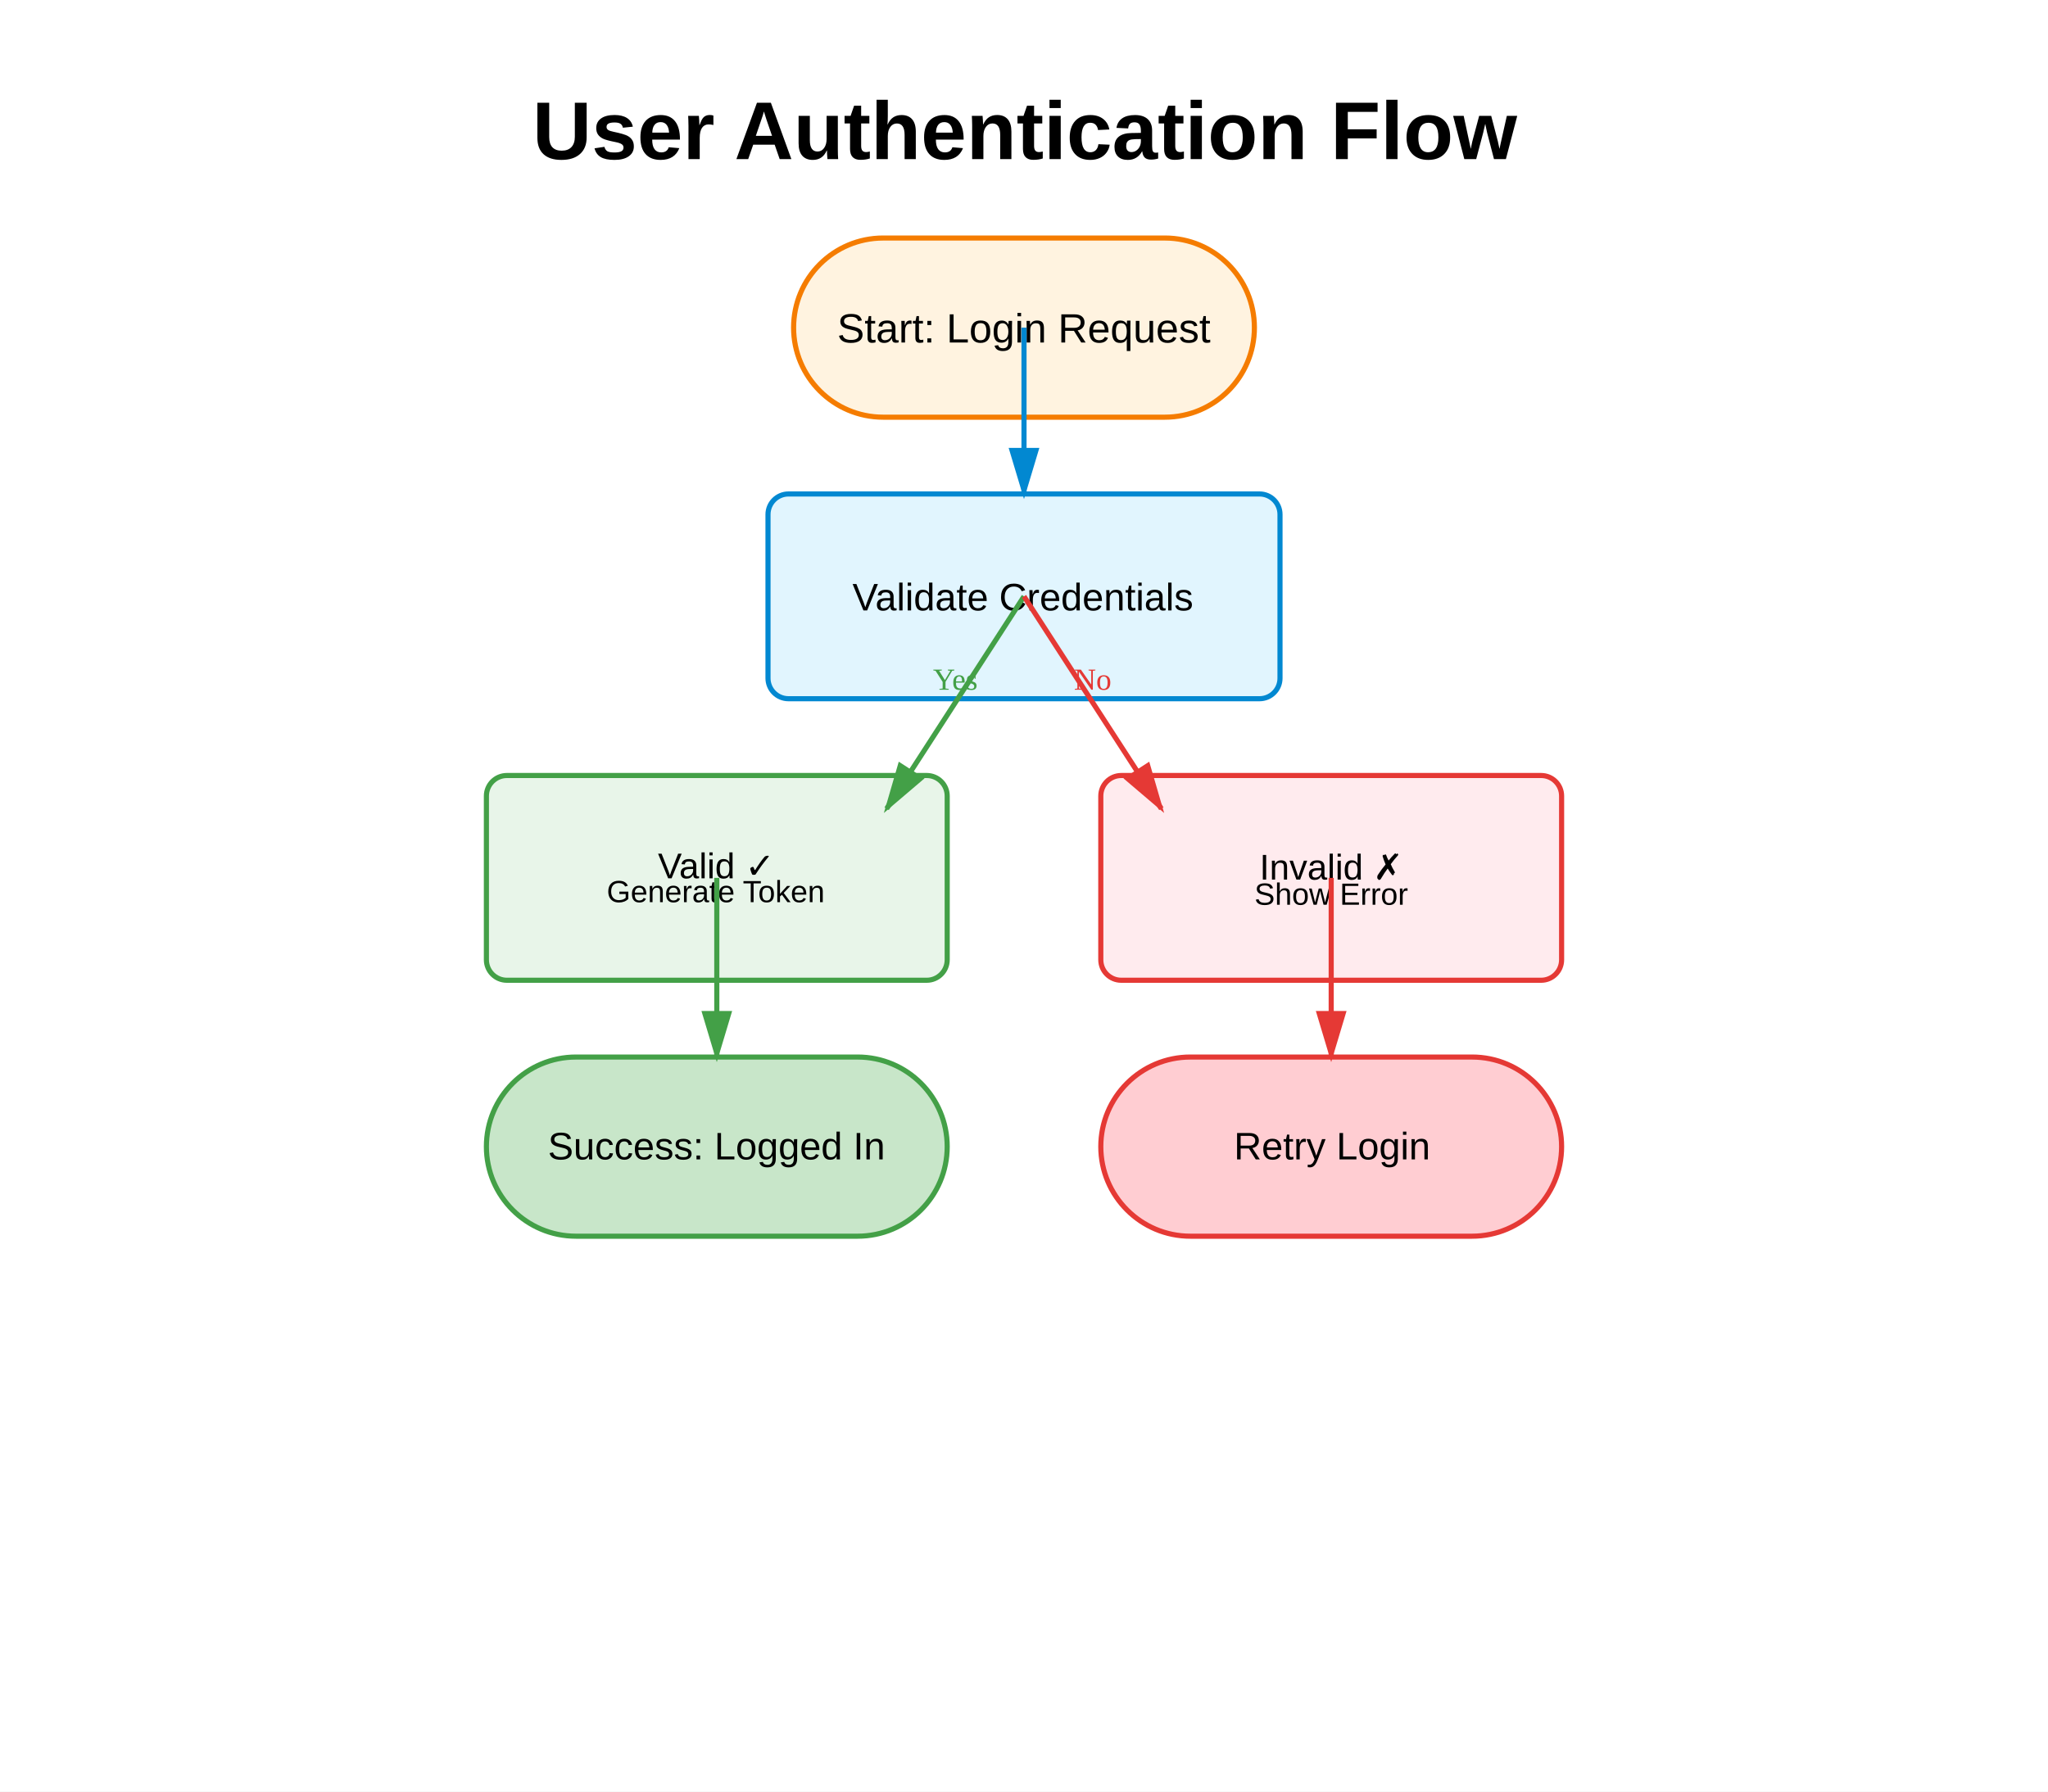
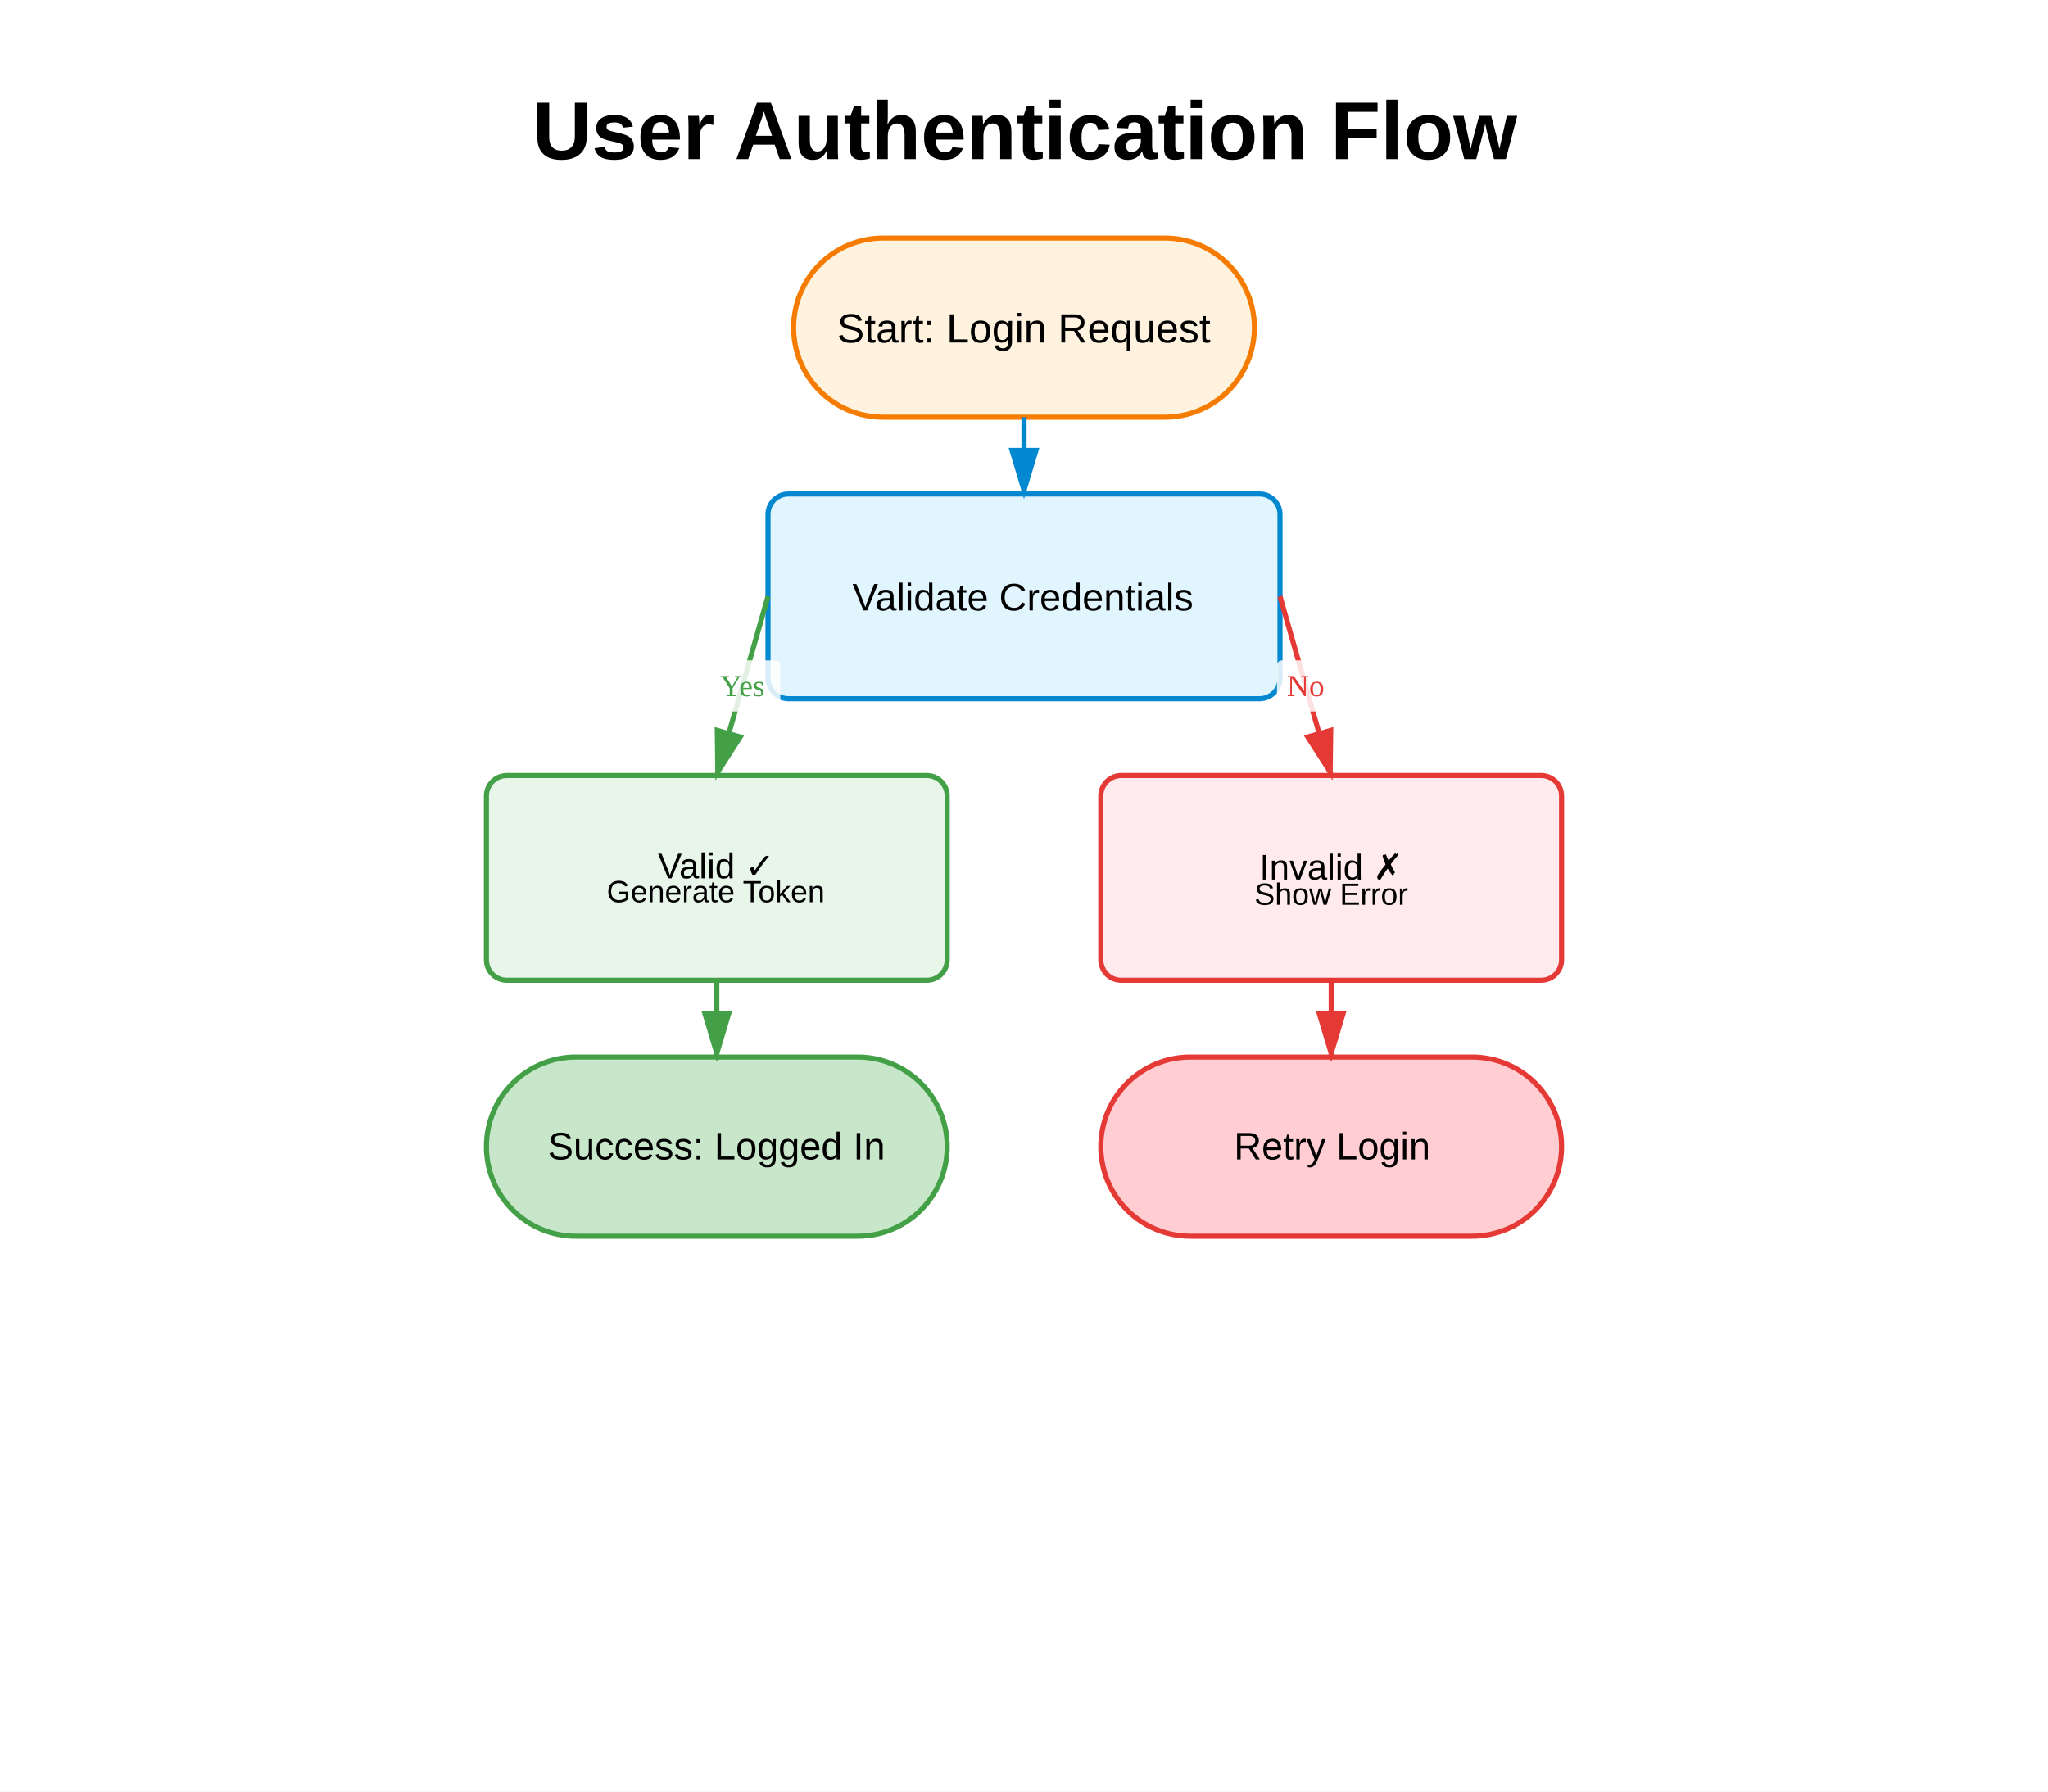
<svg xmlns="http://www.w3.org/2000/svg" width="800" height="700" viewBox="0 0 800 700">
  <defs>
    <marker id="arrowhead-0288d1" markerWidth="10" markerHeight="10" refX="9" refY="3" orient="auto">
      <polygon points="0 0, 10 3, 0 6" fill="#0288d1" />
    </marker>
    <marker id="arrowhead-43a047" markerWidth="10" markerHeight="10" refX="9" refY="3" orient="auto">
      <polygon points="0 0, 10 3, 0 6" fill="#43a047" />
    </marker>
    <marker id="arrowhead-e53935" markerWidth="10" markerHeight="10" refX="9" refY="3" orient="auto">
      <polygon points="0 0, 10 3, 0 6" fill="#e53935" />
    </marker>
  </defs>
  <rect width="800" height="700" fill="white" />
  <text x="208" y="62.167" font-size="32" font-family="Arial, sans-serif" fill="black" font-weight="bold" text-anchor="start">User Authentication Flow</text>
  <rect x="310" y="93" width="180" height="70" fill="#fff3e0" stroke="#f57c00" stroke-width="2" rx="35" />
  <text x="327" y="133.833" font-size="16" font-family="Arial, sans-serif" fill="black" font-weight="normal" text-anchor="start">Start: Login Request</text>
  <rect x="300" y="193" width="200" height="80" fill="#e1f5fe" stroke="#0288d1" stroke-width="2" rx="8" />
  <text x="333" y="238.5" font-size="15" font-family="Arial, sans-serif" fill="black" font-weight="normal" text-anchor="start">Validate Credentials</text>
  <rect x="190" y="303" width="180" height="80" fill="#e8f5e9" stroke="#43a047" stroke-width="2" rx="8" />
  <text x="257" y="343.167" font-size="14" font-family="Arial, sans-serif" fill="black" font-weight="normal" text-anchor="start">Valid ✓</text>
  <text x="237" y="352.5" font-size="12" font-family="Arial, sans-serif" fill="black" font-weight="normal" text-anchor="start">Generate Token</text>
  <rect x="430" y="303" width="180" height="80" fill="#ffebee" stroke="#e53935" stroke-width="2" rx="8" />
  <text x="492" y="343.667" font-size="14" font-family="Arial, sans-serif" fill="black" font-weight="normal" text-anchor="start">Invalid ✗</text>
  <text x="490" y="353.5" font-size="12" font-family="Arial, sans-serif" fill="black" font-weight="normal" text-anchor="start">Show Error</text>
  <rect x="190" y="413" width="180" height="70" fill="#c8e6c9" stroke="#43a047" stroke-width="2" rx="35" />
  <text x="214" y="453" font-size="15" font-family="Arial, sans-serif" fill="black" font-weight="normal" text-anchor="start">Success: Logged In</text>
  <rect x="430" y="413" width="180" height="70" fill="#ffcdd2" stroke="#e53935" stroke-width="2" rx="35" />
  <text x="482" y="453" font-size="15" font-family="Arial, sans-serif" fill="black" font-weight="normal" text-anchor="start">Retry Login</text>
-   <line x1="400" y1="128" x2="400" y2="193" stroke="#0288d1" stroke-width="2" marker-end="url(#arrowhead-0288d1)" />
-   <line x1="400" y1="233" x2="346.344" y2="315.971" stroke="#43a047" stroke-width="2" marker-end="url(#arrowhead-43a047)" />
-   <text x="373.172" y="269.486" font-size="12" fill="#43a047" text-anchor="middle">Yes</text>
-   <line x1="400" y1="233" x2="453.656" y2="315.971" stroke="#e53935" stroke-width="2" marker-end="url(#arrowhead-e53935)" />
-   <text x="426.828" y="269.486" font-size="12" fill="#e53935" text-anchor="middle">No</text>
-   <line x1="280" y1="343" x2="280" y2="413" stroke="#43a047" stroke-width="2" marker-end="url(#arrowhead-43a047)" />
-   <line x1="520" y1="343" x2="520" y2="413" stroke="#e53935" stroke-width="2" marker-end="url(#arrowhead-e53935)" />
+   <line x1="400" y1="163" x2="400" y2="193" stroke="#0288d1" stroke-width="2" marker-end="url(#arrowhead-0288d1)" />
+   <line x1="300" y1="233" x2="280" y2="303" stroke="#43a047" stroke-width="2" marker-end="url(#arrowhead-43a047)" />
+   <rect x="275.2" y="258" width="29.6" height="20" fill="white" fill-opacity="0.85" rx="2" />
+   <text x="290" y="272" font-size="12" fill="#43a047" text-anchor="middle">Yes</text>
+   <line x1="500" y1="233" x2="520" y2="303" stroke="#e53935" stroke-width="2" marker-end="url(#arrowhead-e53935)" />
+   <rect x="498.8" y="258" width="22.4" height="20" fill="white" fill-opacity="0.85" rx="2" />
+   <text x="510" y="272" font-size="12" fill="#e53935" text-anchor="middle">No</text>
+   <line x1="280" y1="383" x2="280" y2="413" stroke="#43a047" stroke-width="2" marker-end="url(#arrowhead-43a047)" />
+   <line x1="520" y1="383" x2="520" y2="413" stroke="#e53935" stroke-width="2" marker-end="url(#arrowhead-e53935)" />
</svg>
